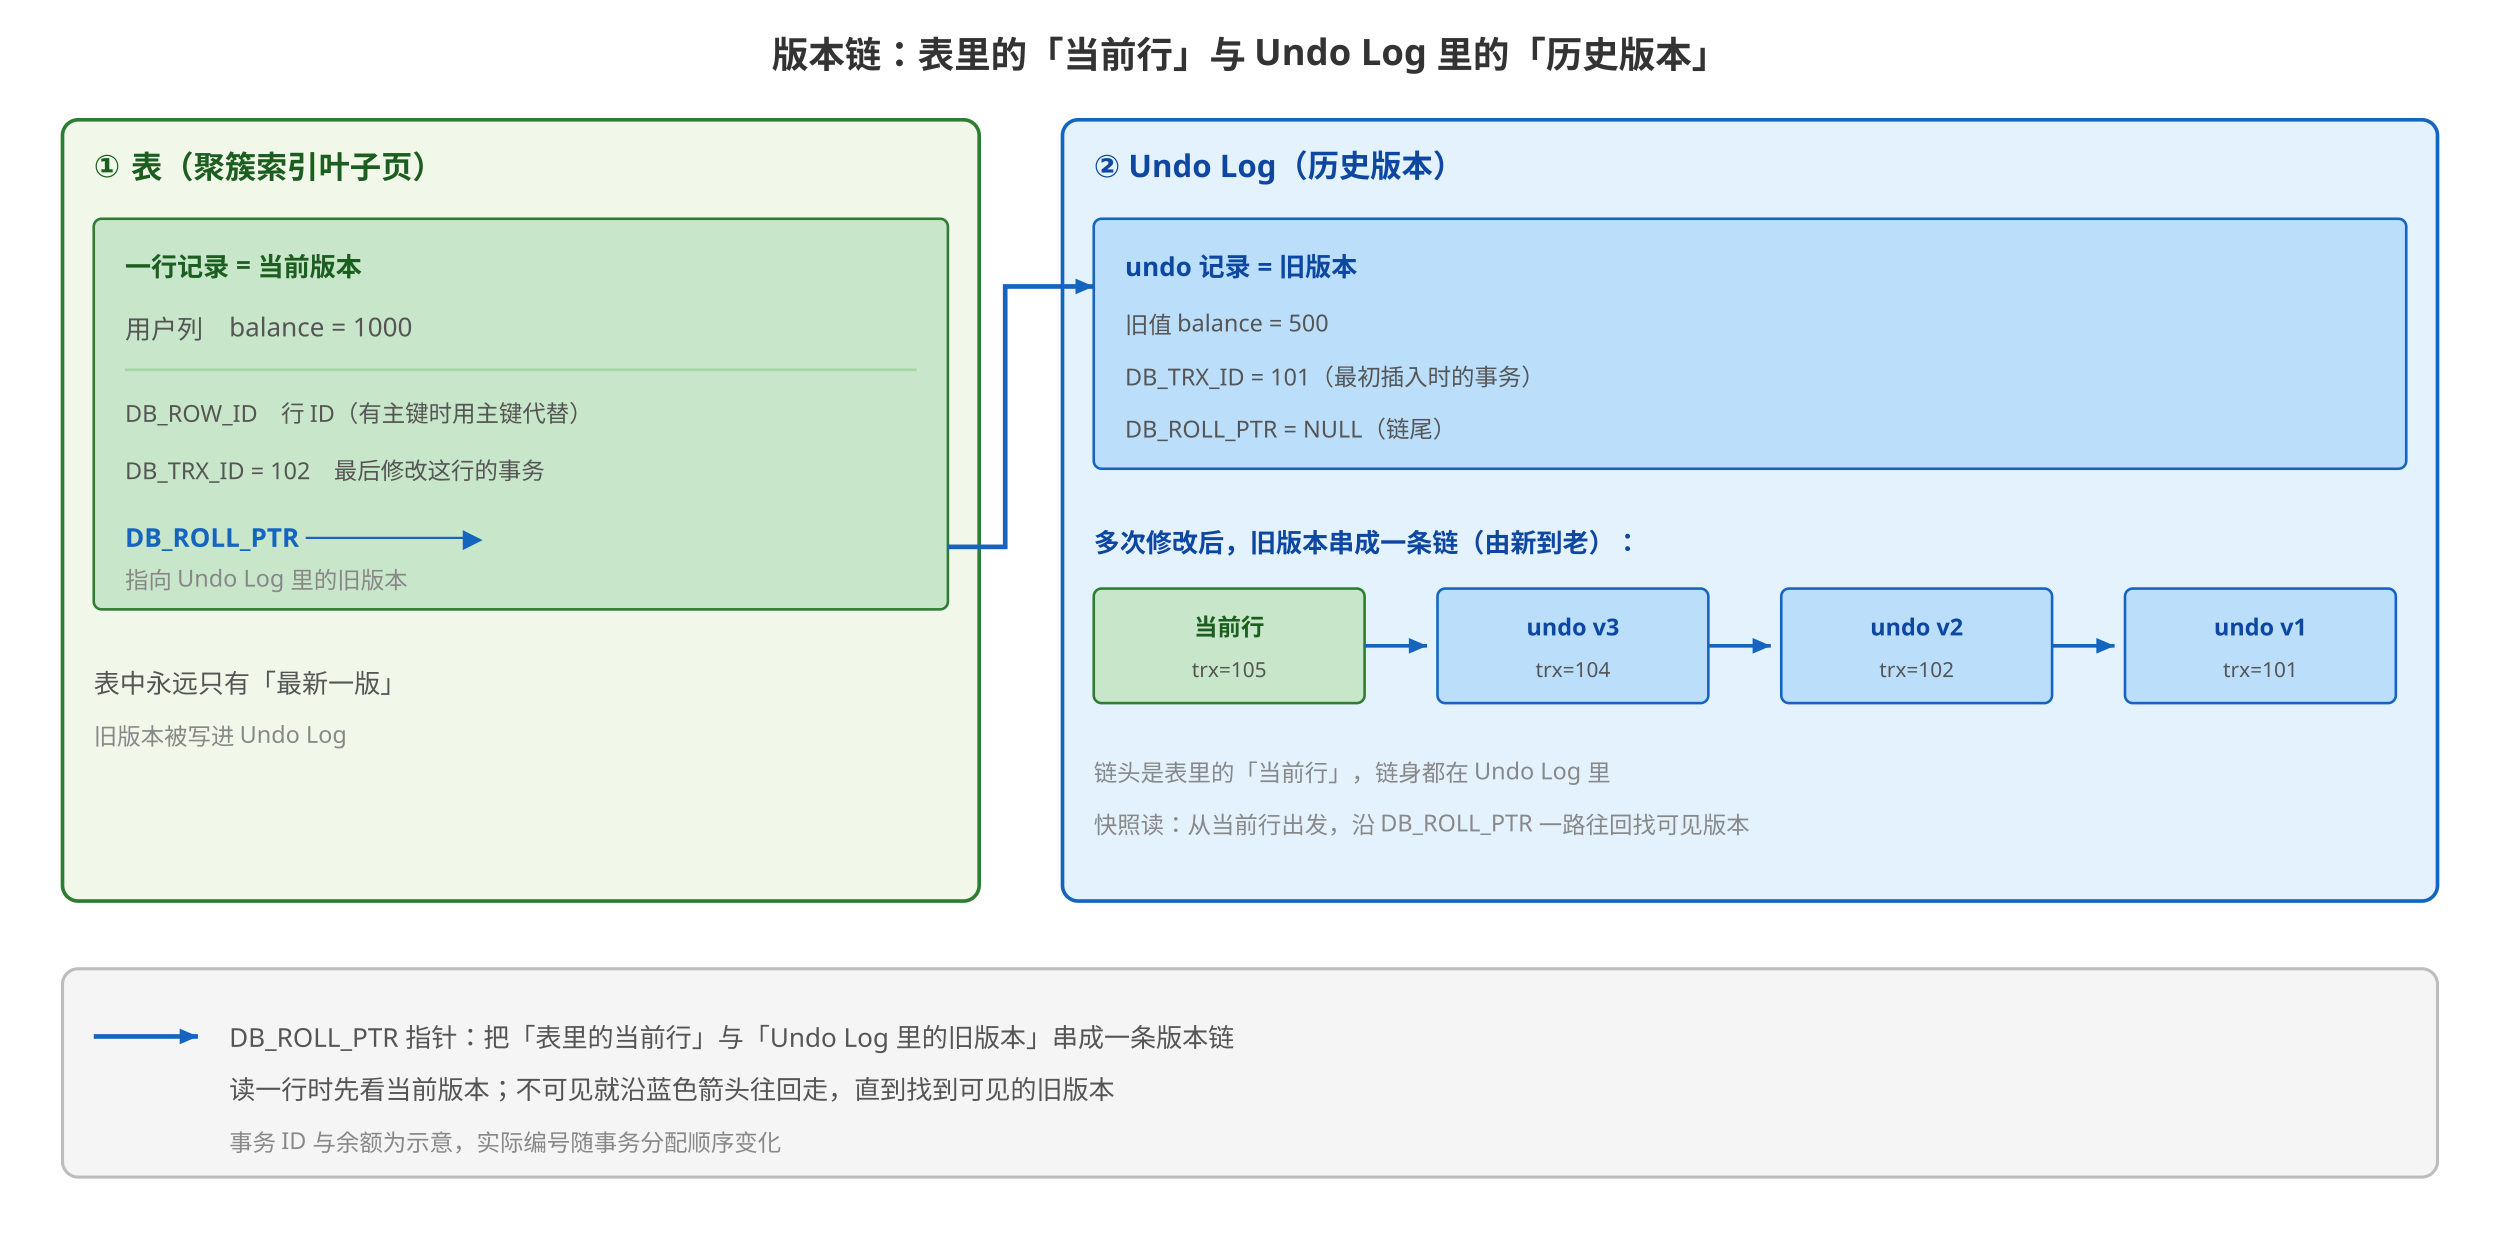
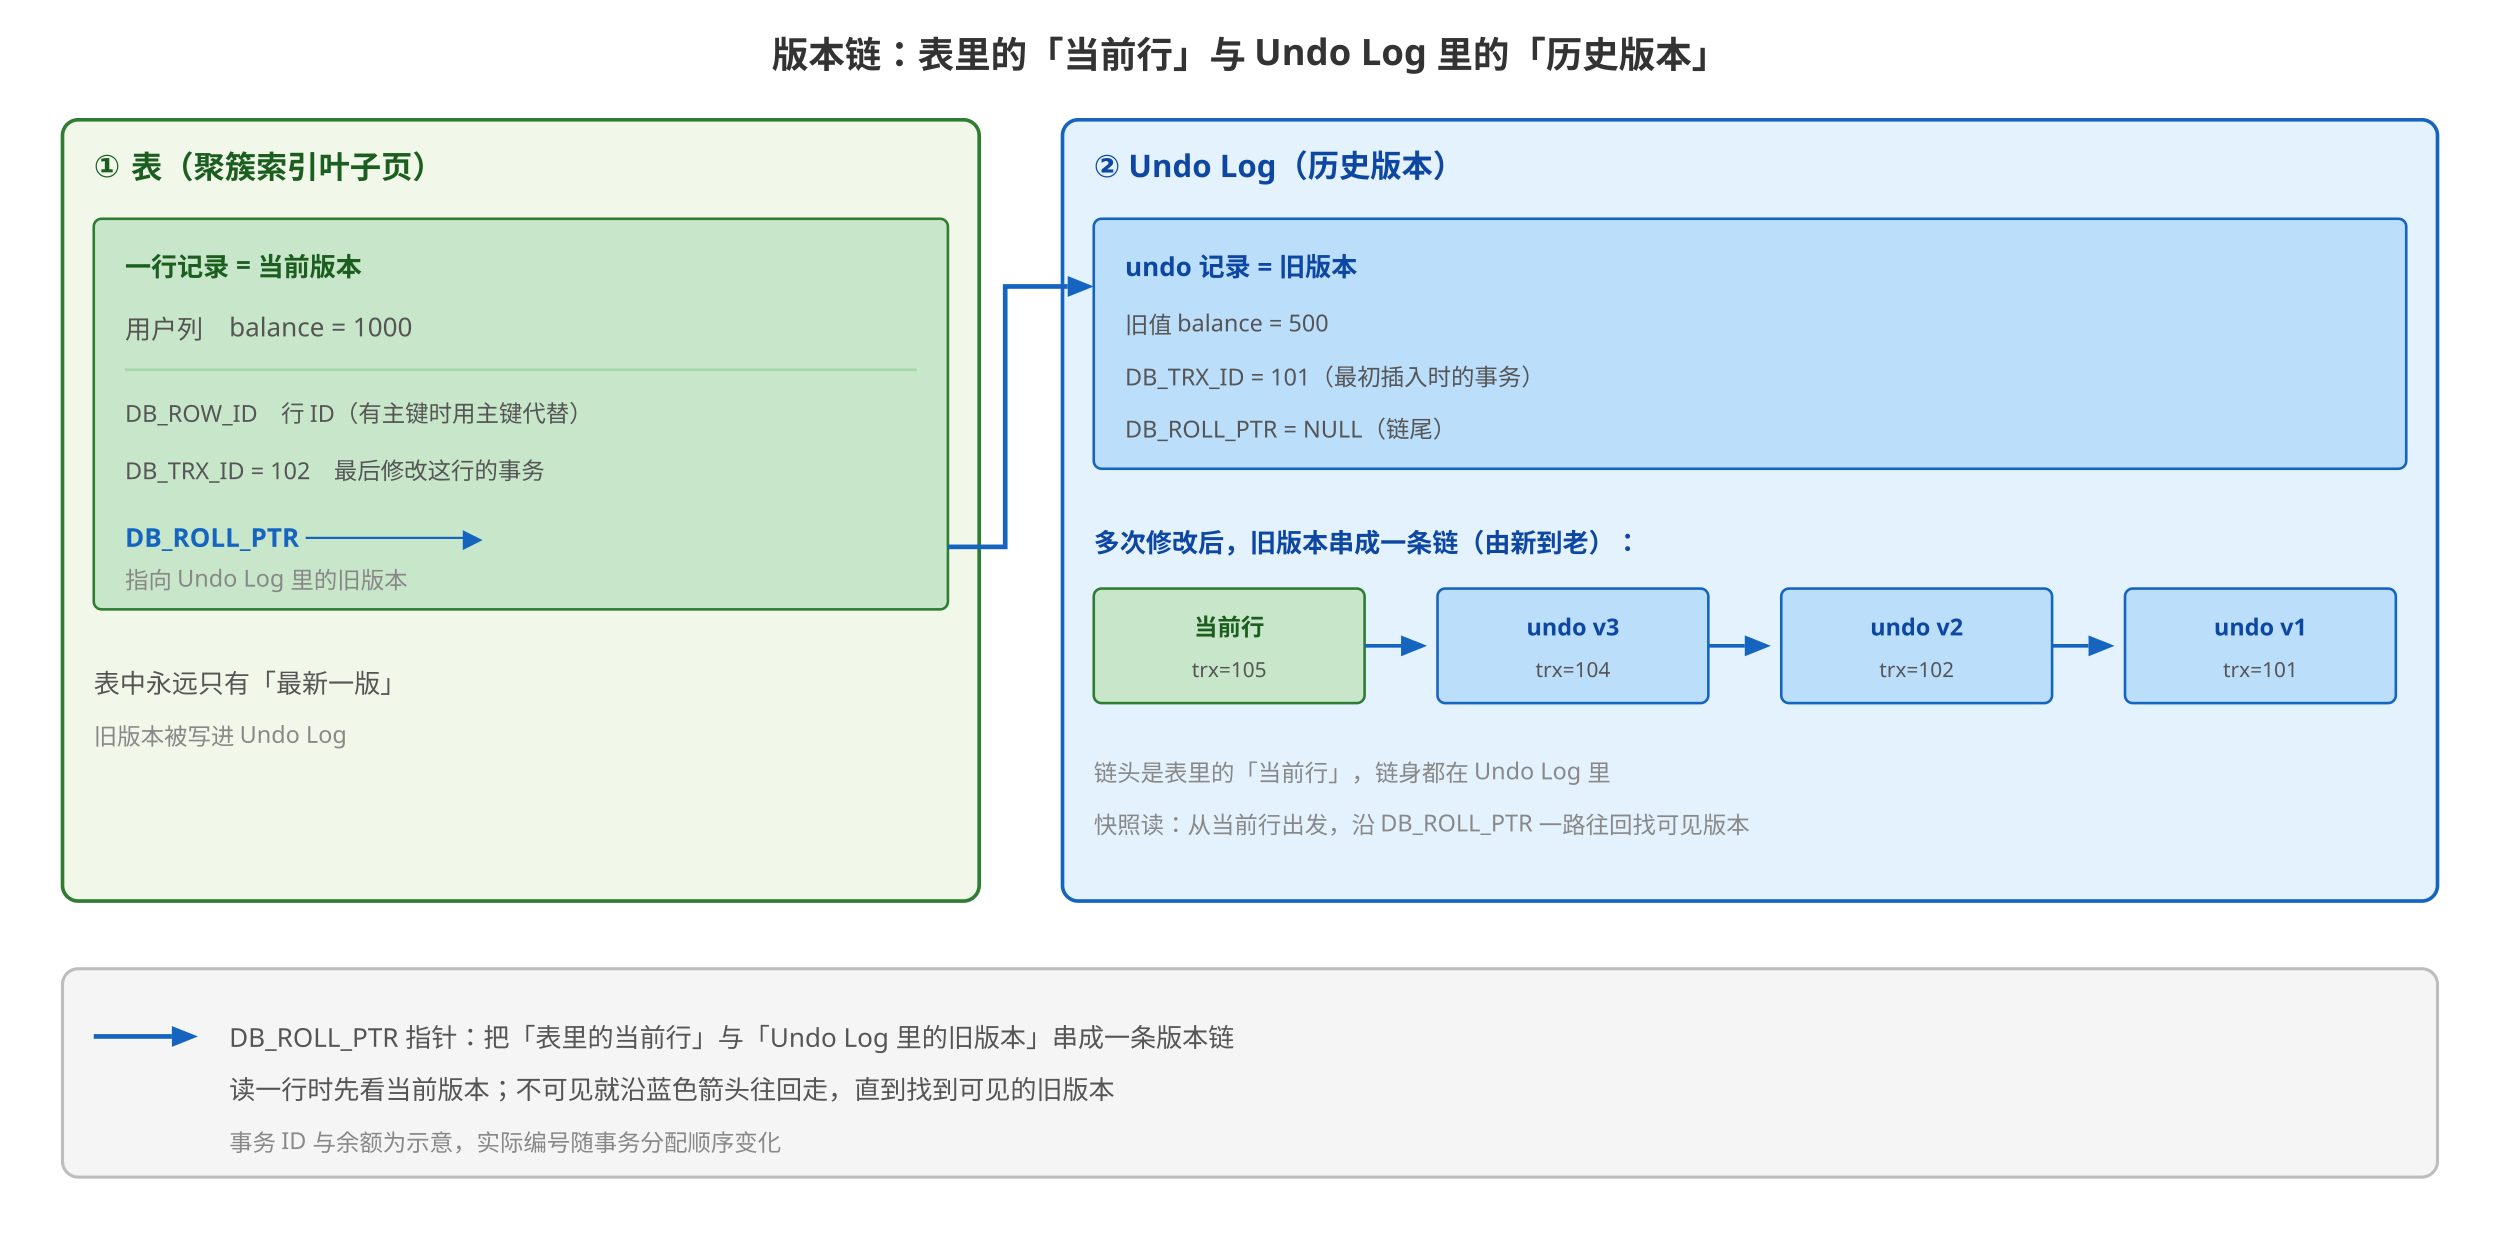
- <svg xmlns="http://www.w3.org/2000/svg" viewBox="0 0 960 480" font-family="'Noto Sans SC','PingFang SC','Microsoft YaHei',sans-serif" font-size="11">
+ <svg xmlns="http://www.w3.org/2000/svg" width="960" height="480" viewBox="0 0 960 480" font-family="'Noto Sans SC','PingFang SC','Microsoft YaHei',sans-serif" font-size="11">
  <defs>
-     <marker id="mvccRoll" markerWidth="10" markerHeight="10" refX="7" refY="3" orient="auto" markerUnits="userSpaceOnUse">
-       <path d="M0,0 L7,3 L0,6 Z" fill="#1565c0" />
+     <marker id="mvccRoll" markerWidth="10" markerHeight="8" refX="0" refY="4" orient="auto" markerUnits="userSpaceOnUse">
+       <path d="M0,0 L10,4 L0,8 Z" fill="#1565c0" />
    </marker>
  </defs>
  <text x="480" y="26" text-anchor="middle" font-size="14" font-weight="bold" fill="#333333">版本链：表里的「当前行」与 Undo Log 里的「历史版本」</text>
  <rect x="24" y="46" width="352" height="300" rx="6" fill="#f1f8e9" stroke="#2e7d32" stroke-width="1.4" />
  <text x="36" y="68" fill="#1b5e20" font-weight="bold" font-size="12">① 表（聚簇索引叶子页）</text>
  <rect x="36" y="84" width="328" height="150" rx="3" fill="#c8e6c9" stroke="#2e7d32" stroke-width="1" />
  <text x="48" y="106" fill="#1b5e20" font-size="10" font-weight="bold">一行记录 = 当前版本</text>
  <text x="48" y="130" fill="#555555" font-size="10">用户列　balance = 1000</text>
  <line x1="48" y1="142" x2="352" y2="142" stroke="#a5d6a7" stroke-width="1" />
  <text x="48" y="162" fill="#555555" font-size="9">DB_ROW_ID　行 ID（有主键时用主键代替）</text>
  <text x="48" y="184" fill="#555555" font-size="9">DB_TRX_ID = 102　最后修改这行的事务</text>
  <text x="48" y="210" fill="#1565c0" font-weight="bold" font-size="10">DB_ROLL_PTR ──────────▶</text>
  <text x="48" y="226" fill="#888888" font-size="9">指向 Undo Log 里的旧版本</text>
  <text x="36" y="266" fill="#555555" font-size="10">表中永远只有「最新一版」</text>
  <text x="36" y="286" fill="#888888" font-size="9">旧版本被写进 Undo Log</text>
  <rect x="408" y="46" width="528" height="300" rx="6" fill="#e3f2fd" stroke="#1565c0" stroke-width="1.4" />
  <text x="420" y="68" fill="#0d47a1" font-weight="bold" font-size="12">② Undo Log（历史版本）</text>
  <rect x="420" y="84" width="504" height="96" rx="3" fill="#bbdefb" stroke="#1565c0" stroke-width="1" />
  <text x="432" y="106" fill="#0d47a1" font-size="10" font-weight="bold">undo 记录 = 旧版本</text>
  <text x="432" y="128" fill="#555555" font-size="9">旧值 balance = 500</text>
  <text x="432" y="148" fill="#555555" font-size="9">DB_TRX_ID = 101（最初插入时的事务）</text>
  <text x="432" y="168" fill="#555555" font-size="9">DB_ROLL_PTR = NULL（链尾）</text>
  <text x="420" y="212" fill="#0d47a1" font-size="10" font-weight="bold">多次修改后，旧版本串成一条链（由新到老）：</text>
  <rect x="420" y="226" width="104" height="44" rx="3" fill="#c8e6c9" stroke="#2e7d32" stroke-width="1" />
  <text x="472" y="244" text-anchor="middle" fill="#1b5e20" font-size="9" font-weight="bold">当前行</text>
  <text x="472" y="260" text-anchor="middle" fill="#555555" font-size="8">trx=105</text>
-   <line x1="524" y1="248" x2="548" y2="248" stroke="#1565c0" stroke-width="1.4" marker-end="url(#mvccRoll)" />
+   <line x1="524" y1="248" x2="538" y2="248" stroke="#1565c0" stroke-width="1.4" marker-end="url(#mvccRoll)" />
  <rect x="552" y="226" width="104" height="44" rx="3" fill="#bbdefb" stroke="#1565c0" stroke-width="1" />
  <text x="604" y="244" text-anchor="middle" fill="#0d47a1" font-size="9" font-weight="bold">undo v3</text>
  <text x="604" y="260" text-anchor="middle" fill="#555555" font-size="8">trx=104</text>
-   <line x1="656" y1="248" x2="680" y2="248" stroke="#1565c0" stroke-width="1.4" marker-end="url(#mvccRoll)" />
+   <line x1="656" y1="248" x2="670" y2="248" stroke="#1565c0" stroke-width="1.4" marker-end="url(#mvccRoll)" />
  <rect x="684" y="226" width="104" height="44" rx="3" fill="#bbdefb" stroke="#1565c0" stroke-width="1" />
  <text x="736" y="244" text-anchor="middle" fill="#0d47a1" font-size="9" font-weight="bold">undo v2</text>
  <text x="736" y="260" text-anchor="middle" fill="#555555" font-size="8">trx=102</text>
-   <line x1="788" y1="248" x2="812" y2="248" stroke="#1565c0" stroke-width="1.4" marker-end="url(#mvccRoll)" />
+   <line x1="788" y1="248" x2="802" y2="248" stroke="#1565c0" stroke-width="1.4" marker-end="url(#mvccRoll)" />
  <rect x="816" y="226" width="104" height="44" rx="3" fill="#bbdefb" stroke="#1565c0" stroke-width="1" />
  <text x="868" y="244" text-anchor="middle" fill="#0d47a1" font-size="9" font-weight="bold">undo v1</text>
  <text x="868" y="260" text-anchor="middle" fill="#555555" font-size="8">trx=101</text>
  <text x="420" y="300" fill="#888888" font-size="9">链头是表里的「当前行」，链身都在 Undo Log 里</text>
  <text x="420" y="320" fill="#888888" font-size="9">快照读：从当前行出发，沿 DB_ROLL_PTR 一路往回找可见版本</text>
-   <polyline points="364,210 386,210 386,110 420,110" fill="none" stroke="#1565c0" stroke-width="1.8" marker-end="url(#mvccRoll)" />
+   <polyline points="364,210 386,210 386,110 410,110" fill="none" stroke="#1565c0" stroke-width="1.8" marker-end="url(#mvccRoll)" />
  <rect x="24" y="372" width="912" height="80" rx="6" fill="#f5f5f5" stroke="#bdbdbd" stroke-width="1.2" />
-   <line x1="36" y1="398" x2="76" y2="398" stroke="#1565c0" stroke-width="1.8" marker-end="url(#mvccRoll)" />
+   <line x1="36" y1="398" x2="66" y2="398" stroke="#1565c0" stroke-width="1.8" marker-end="url(#mvccRoll)" />
  <text x="88" y="402" fill="#555555" font-size="10">DB_ROLL_PTR 指针：把「表里的当前行」与「Undo Log 里的旧版本」串成一条版本链</text>
  <text x="88" y="422" fill="#555555" font-size="10">读一行时先看当前版本；不可见就沿蓝色箭头往回走，直到找到可见的旧版本</text>
  <text x="88" y="442" fill="#888888" font-size="9">事务 ID 与余额为示意，实际编号随事务分配顺序变化</text>
</svg>
